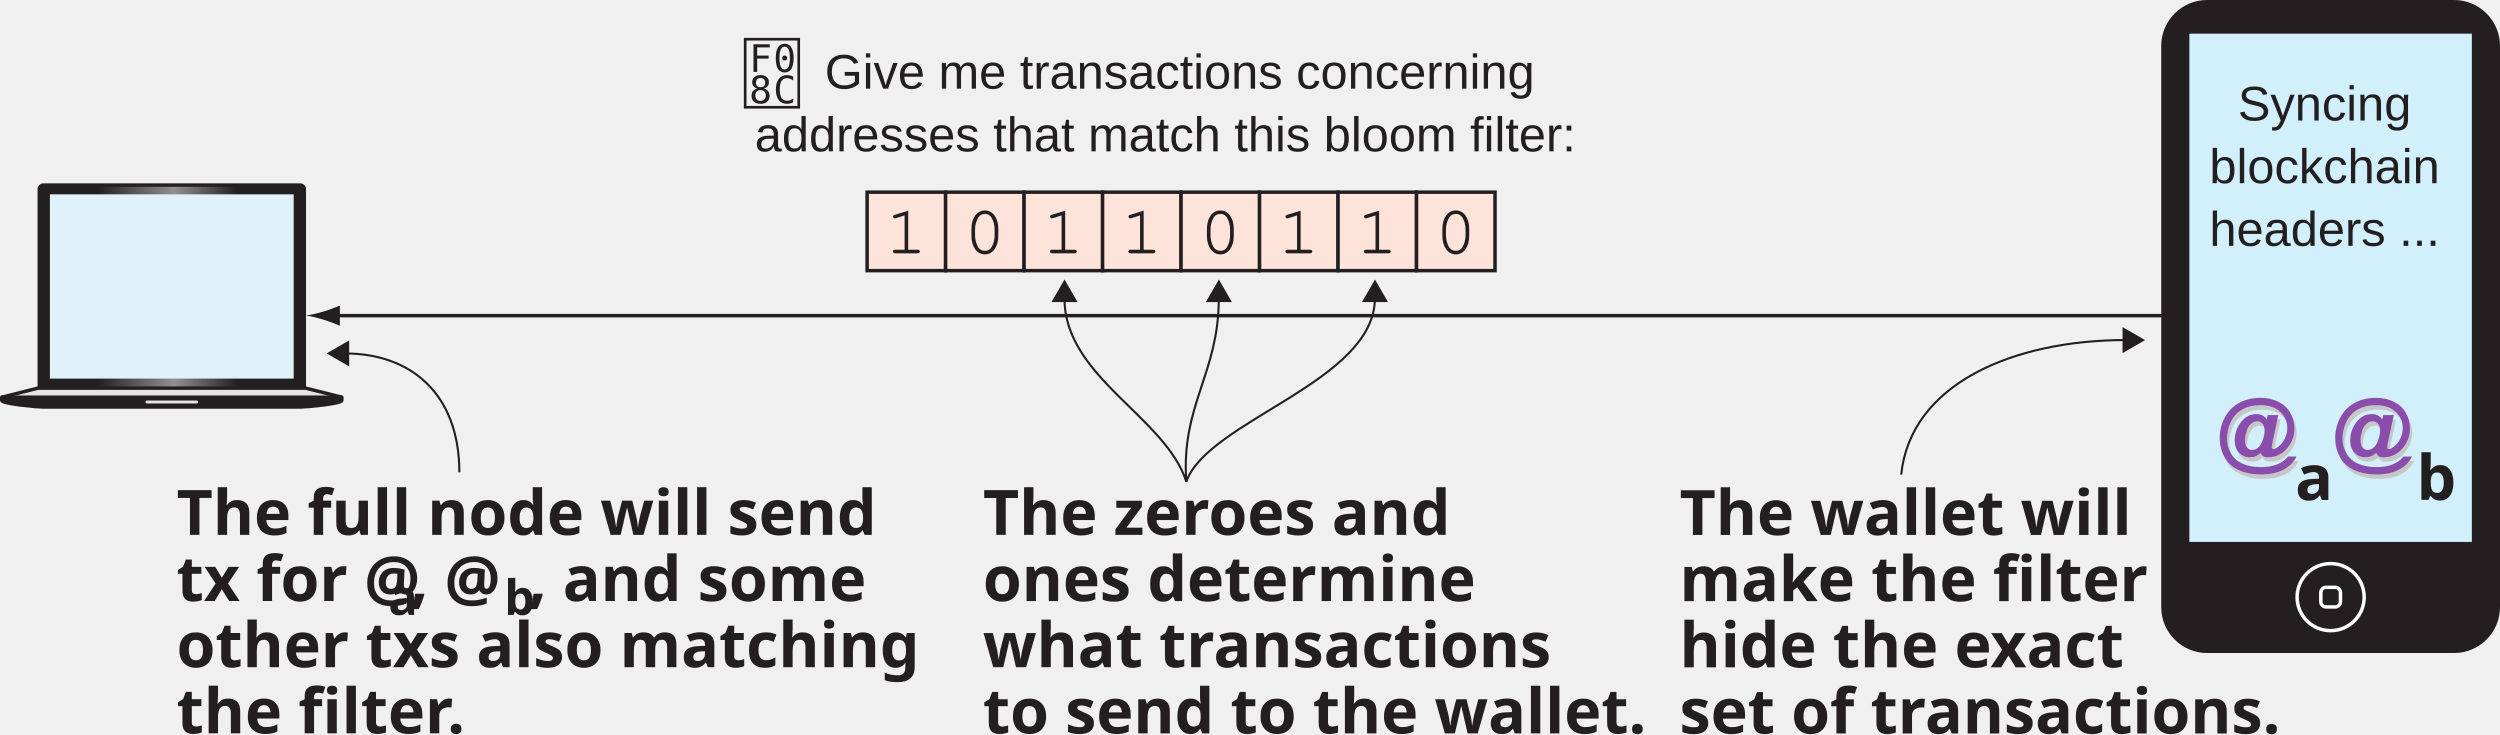
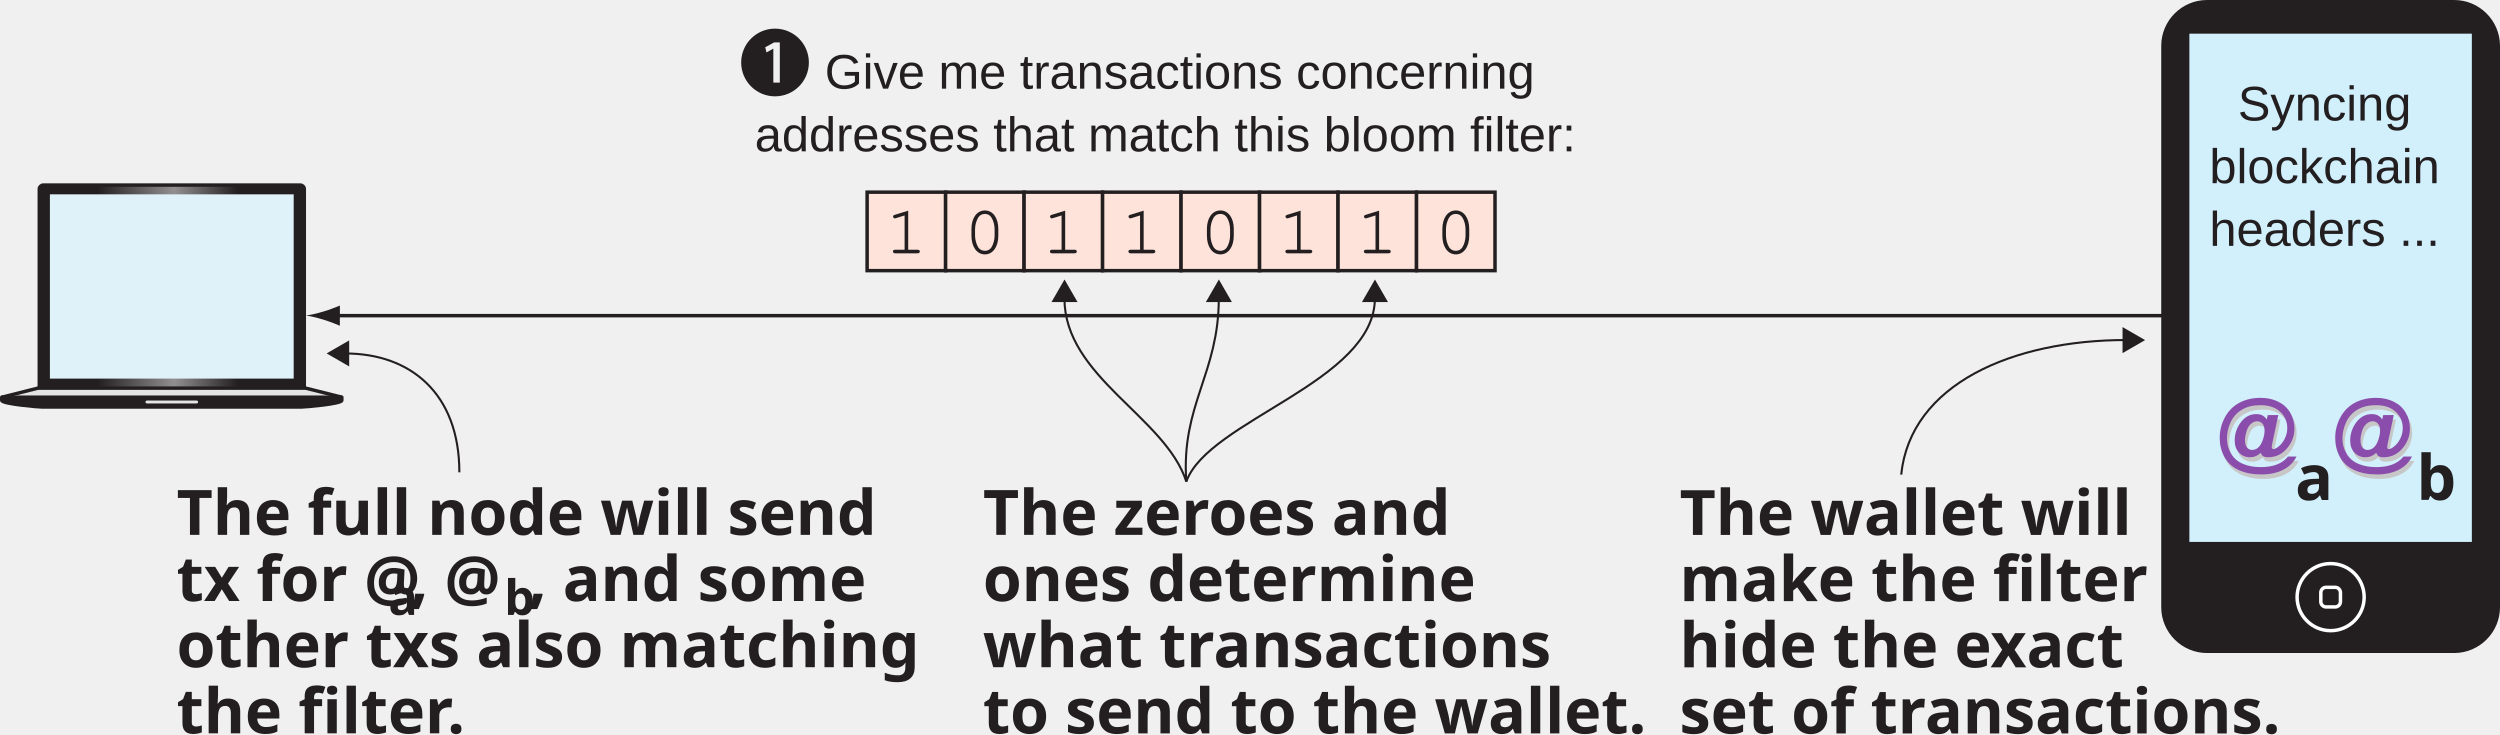
<svg xmlns="http://www.w3.org/2000/svg" version="1.1" id="svg2" xml:space="preserve" width="478.699" height="140.581" viewBox="0 0 478.699 140.581">
  <defs id="defs6">
    <linearGradient x1="0" y1="0" x2="1" y2="0" gradientUnits="userSpaceOnUse" gradientTransform="matrix(18.73317,-48.44032,-48.44032,-18.73317,140.0732,680.4434)" spreadMethod="pad" id="linearGradient30">
      <stop style="stop-opacity:1;stop-color:#cbdbeb" offset="0" id="stop26" />
      <stop style="stop-opacity:1;stop-color:#9cadc5" offset="1" id="stop28" />
    </linearGradient>
    <linearGradient x1="0" y1="0" x2="1" y2="0" gradientUnits="userSpaceOnUse" gradientTransform="matrix(38.05518,0,0,-38.05518,127.9448,662.6006)" spreadMethod="pad" id="linearGradient56">
      <stop style="stop-opacity:1;stop-color:#231f20" offset="0" id="stop46" />
      <stop style="stop-opacity:1;stop-color:#231f20" offset="0.22" id="stop48" />
      <stop style="stop-opacity:1;stop-color:#918f90" offset="0.509" id="stop50" />
      <stop style="stop-opacity:1;stop-color:#231f20" offset="0.749" id="stop52" />
      <stop style="stop-opacity:1;stop-color:#231f20" offset="1" id="stop54" />
    </linearGradient>
    <clipPath clipPathUnits="userSpaceOnUse" id="clipPath66">
      <path d="M 0,792 H 612 V 0 H 0 Z" id="path64" />
    </clipPath>
    <clipPath clipPathUnits="userSpaceOnUse" id="clipPath232">
      <path d="m 441.394,647.056 h 11.031 v -11.001 h -11.031 z" id="path230" />
    </clipPath>
    <clipPath clipPathUnits="userSpaceOnUse" id="clipPath256">
      <path d="M 457.979,647.056 H 469.01 V 636.055 H 457.979 Z" id="path254" />
    </clipPath>
  </defs>
  <g id="g10" transform="matrix(1.333333,0,0,-1.333333,-163.0696,939.7733)">
    <path d="m 258.1,665.963 h -11.271 v 11.271 H 258.1 Z" style="fill:#fde3da;fill-opacity:1;fill-rule:nonzero;stroke:#231f20;stroke-width:0.5;stroke-linecap:butt;stroke-linejoin:miter;stroke-miterlimit:4;stroke-dasharray:none;stroke-opacity:1" id="path12" />
    <g id="g14">
      <g id="g16">
        <g id="g22">
          <g id="g24">
            <path d="m 128.511,678.25 c -0.311,0 -0.566,-0.25 -0.566,-0.555 v 0 -30.181 c 0,-0.302 0.255,-0.563 0.566,-0.563 v 0 h 36.923 c 0.311,0 0.566,0.261 0.566,0.563 v 0 30.181 c 0,0.305 -0.255,0.555 -0.566,0.555 v 0 z" style="fill:url(#linearGradient30);stroke:none" id="path32" />
          </g>
        </g>
      </g>
    </g>
    <g id="g34">
      <g id="g36">
        <g id="g42">
          <g id="g44">
            <path d="m 128.511,678.25 c -0.311,0 -0.566,-0.25 -0.566,-0.555 v 0 -30.181 c 0,-0.302 0.255,-0.563 0.566,-0.563 v 0 h 36.923 c 0.311,0 0.566,0.261 0.566,0.563 v 0 30.181 c 0,0.305 -0.255,0.555 -0.566,0.555 v 0 z" style="fill:url(#linearGradient56);stroke:none" id="path58" />
          </g>
        </g>
      </g>
    </g>
    <g id="g60">
      <g id="g62" clip-path="url(#clipPath66)">
        <g id="g68" transform="translate(166,647.5137)">
          <path d="m 0,0 c 0,-0.301 -0.255,-0.563 -0.565,-0.563 h -36.924 c -0.311,0 -0.566,0.262 -0.566,0.563 v 30.182 c 0,0.304 0.255,0.554 0.566,0.554 h 36.924 c 0.31,0 0.565,-0.25 0.565,-0.554 z" style="fill:none;stroke:#231f20;stroke-width:0.5;stroke-linecap:butt;stroke-linejoin:round;stroke-miterlimit:10;stroke-dasharray:none;stroke-opacity:1" id="path70" />
        </g>
        <path d="m 164.479,650.459 h -35.011 v 26.463 h 35.011 z" style="fill:#e0f2f9;fill-opacity:1;fill-rule:nonzero;stroke:none" id="path72" />
        <g id="g74" transform="translate(171.3809,647.7861)">
          <path d="m 0,0 -5.188,1.306 h -38.44 L -48.817,0" style="fill:#e5e4e4;fill-opacity:1;fill-rule:nonzero;stroke:#231f20;stroke-width:0.5;stroke-linecap:butt;stroke-linejoin:round;stroke-miterlimit:10;stroke-dasharray:none;stroke-opacity:1" id="path76" />
        </g>
        <g id="g78" transform="translate(122.5522,647.7861)">
          <path d="m 0,0 v -0.405 -0.049 c 0,-0.507 5.324,-0.953 5.839,-0.953 h 37.156 c 0.507,0 5.844,0.446 5.844,0.953 V -0.405 0 Z" style="fill:#231f20;fill-opacity:1;fill-rule:nonzero;stroke:none" id="path80" />
        </g>
        <g id="g82" transform="translate(122.5522,647.7861)">
          <path d="m 0,0 v -0.405 -0.049 c 0,-0.507 5.324,-0.953 5.839,-0.953 h 37.156 c 0.507,0 5.844,0.446 5.844,0.953 V -0.405 0 Z" style="fill:none;stroke:#231f20;stroke-width:0.5;stroke-linecap:butt;stroke-linejoin:round;stroke-miterlimit:10;stroke-dasharray:none;stroke-opacity:1" id="path84" />
        </g>
        <g id="g86" transform="translate(151.0015,647.0942)">
          <path d="m 0,0 c 0,-0.251 -0.207,-0.451 -0.463,-0.451 h -7.133 c -0.255,0 -0.463,0.2 -0.463,0.451 0,0.266 0.208,0.466 0.463,0.466 h 7.133 C -0.207,0.466 0,0.266 0,0" style="fill:#e5e4e4;fill-opacity:1;fill-rule:nonzero;stroke:none" id="path88" />
        </g>
        <g id="g90" transform="translate(151.0015,647.0942)">
          <path d="m 0,0 c 0,-0.251 -0.207,-0.451 -0.463,-0.451 h -7.133 c -0.255,0 -0.463,0.2 -0.463,0.451 0,0.266 0.208,0.466 0.463,0.466 h 7.133 C -0.207,0.466 0,0.266 0,0 Z" style="fill:none;stroke:#231f20;stroke-width:0.5;stroke-linecap:butt;stroke-linejoin:round;stroke-miterlimit:10;stroke-dasharray:none;stroke-opacity:1" id="path92" />
        </g>
        <g id="g94" transform="translate(170.5854,659.5)">
          <path d="M 0,0 H 262.391" style="fill:none;stroke:#231f20;stroke-width:0.5;stroke-linecap:butt;stroke-linejoin:miter;stroke-miterlimit:4;stroke-dasharray:none;stroke-opacity:1" id="path96" />
        </g>
        <g id="g98" transform="translate(168.7827,660.1016)">
          <path d="m 0,0 c 0.951,0.283 1.57,0.547 2.334,0.85 l -0.01,-2.903 c -0.271,0.131 -1.379,0.576 -2.326,0.867 -1.018,0.313 -1.939,0.524 -2.537,0.602 0.6,0.072 1.523,0.281 2.539,0.584" style="fill:#231f20;fill-opacity:1;fill-rule:nonzero;stroke:none" id="path100" />
        </g>
        <g id="g102" transform="translate(481.0762,617.625)">
          <path d="m 0,0 c 0,-3.479 -2.846,-6.325 -6.324,-6.325 h -35.5 c -3.479,0 -6.326,2.846 -6.326,6.325 v 80.63 c 0,3.478 2.847,6.325 6.326,6.325 h 35.5 C -2.846,86.955 0,84.108 0,80.63 Z" style="fill:#231f20;fill-opacity:1;fill-rule:nonzero;stroke:none" id="path104" />
        </g>
        <g id="g106" transform="translate(481.0762,617.625)">
          <path d="m 0,0 c 0,-3.479 -2.846,-6.325 -6.324,-6.325 h -35.5 c -3.479,0 -6.326,2.846 -6.326,6.325 v 80.63 c 0,3.478 2.847,6.325 6.326,6.325 h 35.5 C -2.846,86.955 0,84.108 0,80.63 Z" style="fill:none;stroke:#231f20;stroke-width:0.5;stroke-linecap:butt;stroke-linejoin:miter;stroke-miterlimit:10;stroke-dasharray:none;stroke-opacity:1" id="path108" />
        </g>
        <g id="g110" transform="translate(461.8203,619.0762)">
          <path d="m 0,0 c 0,-2.657 -2.156,-4.816 -4.814,-4.816 -2.665,0 -4.819,2.159 -4.819,4.816 0,2.656 2.154,4.817 4.819,4.817 C -2.156,4.817 0,2.656 0,0 Z" style="fill:none;stroke:#ffffff;stroke-width:0.5;stroke-linecap:butt;stroke-linejoin:miter;stroke-miterlimit:10;stroke-dasharray:none;stroke-opacity:1" id="path112" />
        </g>
        <g id="g114" transform="translate(458.4141,618.4268)">
          <path d="m 0,0 c 0,-0.418 -0.344,-0.76 -0.762,-0.76 h -1.299 c -0.416,0 -0.759,0.342 -0.759,0.76 v 1.298 c 0,0.42 0.343,0.76 0.759,0.76 h 1.299 C -0.344,2.058 0,1.718 0,1.298 Z" style="fill:none;stroke:#ffffff;stroke-width:0.5;stroke-linecap:butt;stroke-linejoin:miter;stroke-miterlimit:10;stroke-dasharray:none;stroke-opacity:1" id="path116" />
        </g>
        <path d="m 477.434,626.852 h -40.867 v 66.415 h 40.867 z" style="fill:#ffffff;fill-opacity:1;fill-rule:nonzero;stroke:none" id="path118" />
        <path d="m 477.434,700.148 h -40.867 v -73.297 h 40.867 z" style="fill:#d1f0fc;fill-opacity:1;fill-rule:nonzero;stroke:#231f20;stroke-width:0.3;stroke-linecap:butt;stroke-linejoin:round;stroke-miterlimit:4;stroke-dasharray:none;stroke-opacity:1" id="path120" />
        <text transform="matrix(1,0,0,-1,443.687,687.521)" style="font-variant:normal;font-weight:normal;font-stretch:normal;font-size:7px;font-family:Arial;-inkscape-font-specification:ArialMT;writing-mode:lr-tb;fill:#231f20;fill-opacity:1;fill-rule:nonzero;stroke:none" id="text128">
          <tspan x="0 4.669 8.169 12.061 15.561 17.115 21.007" y="0" id="tspan122">Syncing</tspan>
          <tspan x="-4.088 -0.196 1.358 5.25 8.75 12.25 15.75 19.642 23.534 25.088" y="9.002" id="tspan124">blockchain</tspan>
          <tspan x="-4.088 -0.196 3.696 7.588 11.48 15.372 17.703 21.203 23.149 25.095 27.041" y="18.004" id="tspan126">headers ...</tspan>
        </text>
        <text transform="matrix(1,0,0,-1,249.4619,668.4521)" style="font-variant:normal;font-weight:normal;font-stretch:normal;font-size:10px;font-family:Courier;-inkscape-font-specification:Courier;writing-mode:lr-tb;fill:#231f20;fill-opacity:1;fill-rule:nonzero;stroke:none" id="text132">
          <tspan x="0" y="0" id="tspan130">1</tspan>
        </text>
        <path d="M 269.371,665.963 H 258.1 v 11.271 h 11.271 z" style="fill:#fde3da;fill-opacity:1;fill-rule:nonzero;stroke:#231f20;stroke-width:0.5;stroke-linecap:butt;stroke-linejoin:miter;stroke-miterlimit:4;stroke-dasharray:none;stroke-opacity:1" id="path134" />
        <text transform="matrix(1,0,0,-1,260.7334,668.4521)" style="font-variant:normal;font-weight:normal;font-stretch:normal;font-size:10px;font-family:Courier;-inkscape-font-specification:Courier;writing-mode:lr-tb;fill:#231f20;fill-opacity:1;fill-rule:nonzero;stroke:none" id="text138">
          <tspan x="0" y="0" id="tspan136">0</tspan>
        </text>
        <path d="m 280.643,665.963 h -11.271 v 11.271 h 11.271 z" style="fill:#fde3da;fill-opacity:1;fill-rule:nonzero;stroke:#231f20;stroke-width:0.5;stroke-linecap:butt;stroke-linejoin:miter;stroke-miterlimit:4;stroke-dasharray:none;stroke-opacity:1" id="path140" />
        <text transform="matrix(1,0,0,-1,272.0049,668.4521)" style="font-variant:normal;font-weight:normal;font-stretch:normal;font-size:10px;font-family:Courier;-inkscape-font-specification:Courier;writing-mode:lr-tb;fill:#231f20;fill-opacity:1;fill-rule:nonzero;stroke:none" id="text144">
          <tspan x="0" y="0" id="tspan142">1</tspan>
        </text>
        <path d="m 291.914,665.963 h -11.271 v 11.271 h 11.271 z" style="fill:#fde3da;fill-opacity:1;fill-rule:nonzero;stroke:#231f20;stroke-width:0.5;stroke-linecap:butt;stroke-linejoin:miter;stroke-miterlimit:4;stroke-dasharray:none;stroke-opacity:1" id="path146" />
        <text transform="matrix(1,0,0,-1,283.2764,668.4521)" style="font-variant:normal;font-weight:normal;font-stretch:normal;font-size:10px;font-family:Courier;-inkscape-font-specification:Courier;writing-mode:lr-tb;fill:#231f20;fill-opacity:1;fill-rule:nonzero;stroke:none" id="text150">
          <tspan x="0" y="0" id="tspan148">1</tspan>
        </text>
        <path d="m 303.186,665.963 h -11.271 v 11.271 h 11.271 z" style="fill:#fde3da;fill-opacity:1;fill-rule:nonzero;stroke:#231f20;stroke-width:0.5;stroke-linecap:butt;stroke-linejoin:miter;stroke-miterlimit:4;stroke-dasharray:none;stroke-opacity:1" id="path152" />
        <text transform="matrix(1,0,0,-1,294.5479,668.4521)" style="font-variant:normal;font-weight:normal;font-stretch:normal;font-size:10px;font-family:Courier;-inkscape-font-specification:Courier;writing-mode:lr-tb;fill:#231f20;fill-opacity:1;fill-rule:nonzero;stroke:none" id="text156">
          <tspan x="0" y="0" id="tspan154">0</tspan>
        </text>
        <path d="m 314.457,665.963 h -11.271 v 11.271 h 11.271 z" style="fill:#fde3da;fill-opacity:1;fill-rule:nonzero;stroke:#231f20;stroke-width:0.5;stroke-linecap:butt;stroke-linejoin:miter;stroke-miterlimit:4;stroke-dasharray:none;stroke-opacity:1" id="path158" />
        <text transform="matrix(1,0,0,-1,305.8193,668.4521)" style="font-variant:normal;font-weight:normal;font-stretch:normal;font-size:10px;font-family:Courier;-inkscape-font-specification:Courier;writing-mode:lr-tb;fill:#231f20;fill-opacity:1;fill-rule:nonzero;stroke:none" id="text162">
          <tspan x="0" y="0" id="tspan160">1</tspan>
        </text>
        <path d="m 325.729,665.963 h -11.271 v 11.271 h 11.271 z" style="fill:#fde3da;fill-opacity:1;fill-rule:nonzero;stroke:#231f20;stroke-width:0.5;stroke-linecap:butt;stroke-linejoin:miter;stroke-miterlimit:4;stroke-dasharray:none;stroke-opacity:1" id="path164" />
        <text transform="matrix(1,0,0,-1,317.0908,668.4521)" style="font-variant:normal;font-weight:normal;font-stretch:normal;font-size:10px;font-family:Courier;-inkscape-font-specification:Courier;writing-mode:lr-tb;fill:#231f20;fill-opacity:1;fill-rule:nonzero;stroke:none" id="text168">
          <tspan x="0" y="0" id="tspan166">1</tspan>
        </text>
        <path d="m 337,665.963 h -11.271 v 11.271 H 337 Z" style="fill:#fde3da;fill-opacity:1;fill-rule:nonzero;stroke:#231f20;stroke-width:0.5;stroke-linecap:butt;stroke-linejoin:miter;stroke-miterlimit:4;stroke-dasharray:none;stroke-opacity:1" id="path170" />
        <text transform="matrix(1,0,0,-1,328.3623,668.4521)" style="font-variant:normal;font-weight:normal;font-stretch:normal;font-size:10px;font-family:Courier;-inkscape-font-specification:Courier;writing-mode:lr-tb;fill:#231f20;fill-opacity:1;fill-rule:nonzero;stroke:none" id="text174">
          <tspan x="0" y="0" id="tspan172">0</tspan>
        </text>
        <text transform="matrix(1,0,0,-1,240.7446,692.0937)" style="font-variant:normal;font-weight:normal;font-stretch:normal;font-size:7px;font-family:Arial;-inkscape-font-specification:ArialMT;writing-mode:lr-tb;fill:#231f20;fill-opacity:1;fill-rule:nonzero;stroke:none" id="text180">
          <tspan x="0 5.446 7 10.5 14.392 16.338 22.169 26.061 28.007 29.953 32.284 36.176 40.068 43.568 47.46 50.96 52.906 54.46 58.352 62.244 65.744 67.69 71.19 75.082 78.974 82.474 86.366 88.697 92.589 94.143 98.042" y="0" id="tspan176">Give me transactions concerning</tspan>
          <tspan x="-11.998 -4.214 -0.322 3.57 7.462 9.793 13.685 17.185 20.685 24.577 28.077 30.023 31.969 35.861 39.753 41.699 43.645 49.476 53.368 55.314 58.814 62.706 64.652 66.598 70.49 72.044 75.544 77.49 81.382 82.936 86.828 90.72 96.551 98.497 100.443 101.997 103.551 105.497 109.389 111.72" y="9.002" id="tspan178"> addresses that match this bloom filter:</tspan>
        </text>
        <text transform="matrix(1,0,0,-1,147.6597,628.0215)" style="font-variant:normal;font-weight:bold;font-stretch:condensed;font-size:9px;font-family:'Humanst521 Cn BT';-inkscape-font-specification:Humanist521BT-BoldCondensed;writing-mode:lr-tb;fill:#231f20;fill-opacity:1;fill-rule:nonzero;stroke:none" id="text186">
          <tspan x="0 4.05 8.541 12.501 14.805 17.118 21.6 23.76 25.92 28.224 32.706 37.053 41.562 45.522 47.826 53.523 55.656 57.816 59.976 62.28 65.781 69.741 74.223" y="0" id="tspan182">The full node will send</tspan>
          <tspan x="0 2.997 6.75 9.054 11.367 15.714 19.107 21.411" y="9.504" id="tspan184">tx for @</tspan>
        </text>
        <text transform="matrix(1,0,0,-1,178.0659,616.5215)" style="font-variant:normal;font-weight:bold;font-stretch:condensed;font-size:7px;font-family:'Humanst521 Cn BT';-inkscape-font-specification:Humanist521BT-BoldCondensed;writing-mode:lr-tb;fill:#231f20;fill-opacity:1;fill-rule:nonzero;stroke:none" id="text190">
          <tspan x="0" y="0" id="tspan188">a</tspan>
        </text>
        <text transform="matrix(1,0,0,-1,181.2163,618.5215)" style="font-variant:normal;font-weight:bold;font-stretch:condensed;font-size:9px;font-family:'Humanst521 Cn BT';-inkscape-font-specification:Humanist521BT-BoldCondensed;writing-mode:lr-tb;fill:#231f20;fill-opacity:1;fill-rule:nonzero;stroke:none" id="text194">
          <tspan x="0 2.187 4.491" y="0" id="tspan192">, @</tspan>
        </text>
        <text transform="matrix(1,0,0,-1,194.7085,616.5215)" style="font-variant:normal;font-weight:bold;font-stretch:condensed;font-size:7px;font-family:'Humanst521 Cn BT';-inkscape-font-specification:Humanist521BT-BoldCondensed;writing-mode:lr-tb;fill:#231f20;fill-opacity:1;fill-rule:nonzero;stroke:none" id="text198">
          <tspan x="0" y="0" id="tspan196">b</tspan>
        </text>
        <text transform="matrix(1,0,0,-1,198.2144,618.5215)" style="font-variant:normal;font-weight:bold;font-stretch:condensed;font-size:9px;font-family:'Humanst521 Cn BT';-inkscape-font-specification:Humanist521BT-BoldCondensed;writing-mode:lr-tb;fill:#231f20;fill-opacity:1;fill-rule:nonzero;stroke:none" id="text224">
          <tspan x="0 2.187 4.491 8.541 13.023 17.532 19.836 23.337 27.684 34.425" y="0" id="tspan200">, and some</tspan>
          <tspan x="-50.553 -46.206 -43.209 -38.718 -34.758 -31.365 -29.061 -26.064 -22.311 -18.81 -16.506 -12.456 -10.296 -6.795 -2.448 -0.144 6.597 10.647 13.644 17.244 21.735 23.868 28.35" y="9.504" id="tspan202">other txs also matching</tspan>
          <tspan x="-50.553 -47.556 -43.065 -39.105 -36.801 -34.488 -32.355 -30.195 -27.198 -23.238 -20.754" y="19.008" id="tspan204">the filter.</tspan>
          <tspan x="65.241 69.291 73.782 77.742 80.046 83.628 87.588 90.981 95.328 99.288 102.789 105.093 109.143 113.625" y="-9.495" id="tspan206">The zeroes and</tspan>
          <tspan x="65.241 69.588 74.07 78.03 81.531 83.835 88.344 92.304 95.301 99.261 102.654 109.395 111.528 116.01" y="0.009" id="tspan208">ones determine</tspan>
          <tspan x="65.241 70.947 75.438 79.488 82.485 84.789 87.786 91.179 95.229 99.711 103.212 107.262 110.862 113.859 115.992 120.339 124.821" y="9.513" id="tspan210">what transactions</tspan>
          <tspan x="65.241 68.238 72.585 74.889 78.39 82.35 86.832 91.341 93.645 96.642 100.989 103.293 106.29 110.781 114.741 117.045 122.742 126.792 128.952 131.112 135.072 138.069" y="19.017" id="tspan212">to send to the wallet.</tspan>
          <tspan x="165.285 169.335 173.826 177.786 180.09 185.796 189.846 192.006 194.166 198.126 201.123 203.427 209.133 211.257 213.417" y="-9.486" id="tspan214">The wallet will</tspan>
          <tspan x="165.285 172.026 176.076 180.261 184.221 186.525 189.522 194.013 197.973 200.277 202.59 204.714 206.874 209.871 213.831" y="0.018" id="tspan216">make the filter</tspan>
          <tspan x="165.285 169.776 171.909 176.418 180.378 182.682 185.679 190.17 194.13 196.434 200.394 204.147 208.197 211.797" y="9.522" id="tspan218">hide the exact</tspan>
          <tspan x="165.285 168.786 172.746 175.743 178.047 182.394 184.707 187.011 190.008 193.401 197.451 201.933 205.434 209.484 213.084 216.081 218.214 222.561 227.043 230.544" y="19.026" id="tspan220">set of transactions.</tspan>
          <tspan x="253.701" y="-14.499" id="tspan222">a</tspan>
        </text>
        <g id="g226">
          <g id="g228" />
          <g id="g240">
            <g clip-path="url(#clipPath232)" id="g238">
              <g transform="translate(451.207,638.6333)" id="g236">
                <path d="m 0,0 h 1.218 c -0.383,-0.775 -0.967,-1.383 -1.756,-1.823 -0.903,-0.503 -2.006,-0.755 -3.305,-0.755 -1.259,0 -2.345,0.214 -3.261,0.641 -0.914,0.425 -1.596,1.051 -2.043,1.88 -0.445,0.831 -0.666,1.736 -0.666,2.711 0,1.07 0.251,2.068 0.758,2.993 0.508,0.925 1.202,1.62 2.081,2.082 0.882,0.462 1.889,0.694 3.02,0.694 0.961,0 1.816,-0.187 2.563,-0.561 0.747,-0.374 1.317,-0.904 1.712,-1.593 0.397,-0.687 0.594,-1.438 0.594,-2.254 0,-0.973 -0.3,-1.853 -0.9,-2.639 -0.75,-0.991 -1.712,-1.486 -2.885,-1.486 -0.318,0 -0.558,0.054 -0.718,0.163 -0.16,0.112 -0.266,0.275 -0.321,0.489 -0.449,-0.436 -0.969,-0.652 -1.555,-0.652 -0.635,0 -1.158,0.218 -1.574,0.655 -0.418,0.437 -0.626,1.019 -0.626,1.743 0,0.894 0.251,1.712 0.755,2.451 0.611,0.9 1.392,1.351 2.346,1.351 0.677,0 1.179,-0.259 1.502,-0.778 l 0.144,0.636 h 1.511 L -2.272,1.846 c -0.053,-0.26 -0.081,-0.428 -0.081,-0.504 0,-0.093 0.022,-0.165 0.066,-0.214 0.045,-0.047 0.099,-0.072 0.16,-0.072 0.183,0 0.419,0.111 0.708,0.333 0.389,0.29 0.703,0.678 0.942,1.166 0.242,0.488 0.362,0.994 0.362,1.517 0,0.938 -0.339,1.723 -1.017,2.353 -0.679,0.63 -1.627,0.946 -2.845,0.946 C -5.01,7.371 -5.884,7.16 -6.604,6.737 -7.323,6.318 -7.864,5.726 -8.229,4.961 -8.593,4.196 -8.773,3.4 -8.773,2.574 c 0,-0.806 0.201,-1.539 0.605,-2.2 0.407,-0.659 0.979,-1.14 1.713,-1.442 0.735,-0.304 1.575,-0.457 2.52,-0.457 0.911,0 1.693,0.128 2.349,0.381 C -0.931,-0.889 -0.401,-0.508 0,0 m -6.185,2.349 c 0,-0.483 0.098,-0.839 0.294,-1.067 0.199,-0.23 0.443,-0.344 0.732,-0.344 0.216,0 0.42,0.054 0.611,0.161 0.145,0.076 0.289,0.195 0.431,0.358 0.2,0.234 0.374,0.573 0.522,1.017 0.148,0.448 0.221,0.864 0.221,1.248 0,0.432 -0.102,0.762 -0.302,0.991 C -3.876,4.944 -4.13,5.06 -4.434,5.06 -4.763,5.06 -5.066,4.933 -5.346,4.678 -5.622,4.428 -5.831,4.066 -5.976,3.596 -6.114,3.128 -6.185,2.712 -6.185,2.349" style="fill:#c8c7c7;fill-opacity:1;fill-rule:nonzero;stroke:none" id="path234" />
              </g>
            </g>
          </g>
        </g>
        <g id="g242" transform="translate(450.8906,639.2725)">
          <path d="m 0,0 h 1.216 c -0.381,-0.775 -0.965,-1.383 -1.752,-1.822 -0.906,-0.504 -2.008,-0.756 -3.308,-0.756 -1.258,0 -2.345,0.214 -3.26,0.642 -0.914,0.424 -1.596,1.05 -2.043,1.879 -0.446,0.831 -0.668,1.735 -0.668,2.711 0,1.07 0.253,2.068 0.758,2.993 0.509,0.925 1.203,1.62 2.083,2.082 0.883,0.462 1.889,0.694 3.02,0.694 0.961,0 1.815,-0.187 2.561,-0.561 C -0.645,7.489 -0.074,6.958 0.321,6.269 0.717,5.583 0.915,4.832 0.915,4.015 0.915,3.042 0.615,2.163 0.014,1.376 -0.735,0.385 -1.697,-0.11 -2.872,-0.11 c -0.316,0 -0.556,0.054 -0.716,0.163 -0.16,0.112 -0.266,0.275 -0.319,0.489 -0.451,-0.435 -0.971,-0.652 -1.557,-0.652 -0.633,0 -1.157,0.218 -1.574,0.656 -0.419,0.436 -0.626,1.018 -0.626,1.742 0,0.895 0.251,1.712 0.755,2.452 0.611,0.9 1.392,1.349 2.346,1.349 0.678,0 1.178,-0.258 1.5,-0.777 l 0.146,0.636 h 1.511 L -2.274,1.846 C -2.327,1.587 -2.353,1.418 -2.353,1.342 c 0,-0.093 0.022,-0.165 0.065,-0.213 0.047,-0.049 0.1,-0.072 0.16,-0.072 0.184,0 0.419,0.11 0.71,0.331 0.388,0.29 0.702,0.679 0.942,1.167 0.241,0.487 0.362,0.994 0.362,1.517 0,0.938 -0.34,1.723 -1.018,2.353 -0.679,0.631 -1.628,0.946 -2.845,0.946 -1.032,0 -1.907,-0.21 -2.627,-0.634 C -7.323,6.319 -7.864,5.726 -8.229,4.961 -8.593,4.196 -8.774,3.4 -8.774,2.574 c 0,-0.805 0.203,-1.539 0.607,-2.199 0.406,-0.66 0.977,-1.14 1.711,-1.442 0.736,-0.306 1.576,-0.458 2.521,-0.458 0.911,0 1.694,0.127 2.348,0.381 C -0.931,-0.889 -0.401,-0.507 0,0 m -6.185,2.349 c 0,-0.483 0.099,-0.839 0.294,-1.068 0.197,-0.229 0.442,-0.343 0.732,-0.343 0.216,0 0.421,0.054 0.611,0.161 0.145,0.076 0.287,0.195 0.43,0.358 0.201,0.233 0.375,0.573 0.523,1.018 0.148,0.448 0.221,0.863 0.221,1.247 0,0.433 -0.102,0.763 -0.3,0.991 C -3.876,4.944 -4.13,5.06 -4.435,5.06 -4.763,5.06 -5.066,4.933 -5.346,4.679 -5.624,4.428 -5.833,4.066 -5.976,3.596 -6.114,3.128 -6.185,2.712 -6.185,2.349" style="fill:#8a4dac;fill-opacity:1;fill-rule:nonzero;stroke:none" id="path244" />
        </g>
        <text transform="matrix(1,0,0,-1,469.3335,633.042)" style="font-variant:normal;font-weight:bold;font-stretch:condensed;font-size:9px;font-family:'Humanst521 Cn BT';-inkscape-font-specification:Humanist521BT-BoldCondensed;writing-mode:lr-tb;fill:#231f20;fill-opacity:1;fill-rule:nonzero;stroke:none" id="text248">
          <tspan x="0" y="0" id="tspan246">b</tspan>
        </text>
        <g id="g250">
          <g id="g252" />
          <g id="g264">
            <g clip-path="url(#clipPath256)" id="g262">
              <g transform="translate(467.792,638.6333)" id="g260">
                <path d="m 0,0 h 1.218 c -0.383,-0.775 -0.967,-1.383 -1.756,-1.823 -0.903,-0.503 -2.006,-0.755 -3.305,-0.755 -1.259,0 -2.345,0.214 -3.261,0.641 -0.914,0.425 -1.596,1.051 -2.043,1.88 -0.445,0.831 -0.666,1.736 -0.666,2.711 0,1.07 0.251,2.068 0.758,2.993 0.508,0.925 1.202,1.62 2.081,2.082 0.882,0.462 1.889,0.694 3.02,0.694 0.961,0 1.816,-0.187 2.563,-0.561 0.747,-0.374 1.317,-0.904 1.712,-1.593 0.397,-0.687 0.594,-1.438 0.594,-2.254 0,-0.973 -0.3,-1.853 -0.9,-2.639 -0.75,-0.991 -1.712,-1.486 -2.885,-1.486 -0.318,0 -0.558,0.054 -0.718,0.163 -0.16,0.112 -0.266,0.275 -0.321,0.489 -0.449,-0.436 -0.969,-0.652 -1.555,-0.652 -0.635,0 -1.158,0.218 -1.574,0.655 -0.418,0.437 -0.626,1.019 -0.626,1.743 0,0.894 0.251,1.712 0.755,2.451 0.611,0.9 1.392,1.351 2.346,1.351 0.677,0 1.179,-0.259 1.502,-0.778 l 0.144,0.636 h 1.511 L -2.272,1.846 c -0.053,-0.26 -0.081,-0.428 -0.081,-0.504 0,-0.093 0.022,-0.165 0.066,-0.214 0.045,-0.047 0.099,-0.072 0.16,-0.072 0.183,0 0.419,0.111 0.708,0.333 0.389,0.29 0.703,0.678 0.942,1.166 0.242,0.488 0.362,0.994 0.362,1.517 0,0.938 -0.339,1.723 -1.017,2.353 -0.679,0.63 -1.627,0.946 -2.845,0.946 C -5.01,7.371 -5.884,7.16 -6.604,6.737 -7.323,6.318 -7.864,5.726 -8.229,4.961 -8.593,4.196 -8.773,3.4 -8.773,2.574 c 0,-0.806 0.201,-1.539 0.605,-2.2 0.407,-0.659 0.979,-1.14 1.713,-1.442 0.735,-0.304 1.575,-0.457 2.52,-0.457 0.911,0 1.693,0.128 2.349,0.381 C -0.931,-0.889 -0.401,-0.508 0,0 m -6.185,2.349 c 0,-0.483 0.098,-0.839 0.294,-1.067 0.199,-0.23 0.443,-0.344 0.732,-0.344 0.216,0 0.42,0.054 0.611,0.161 0.145,0.076 0.289,0.195 0.431,0.358 0.2,0.234 0.374,0.573 0.522,1.017 0.148,0.448 0.221,0.864 0.221,1.248 0,0.432 -0.102,0.762 -0.302,0.991 C -3.876,4.944 -4.13,5.06 -4.434,5.06 -4.763,5.06 -5.066,4.933 -5.346,4.678 -5.622,4.428 -5.831,4.066 -5.976,3.596 -6.114,3.128 -6.185,2.712 -6.185,2.349" style="fill:#c8c7c7;fill-opacity:1;fill-rule:nonzero;stroke:none" id="path258" />
              </g>
            </g>
          </g>
        </g>
        <g id="g266" transform="translate(467.4756,639.2725)">
          <path d="m 0,0 h 1.216 c -0.381,-0.775 -0.965,-1.383 -1.752,-1.822 -0.906,-0.504 -2.008,-0.756 -3.308,-0.756 -1.258,0 -2.345,0.214 -3.26,0.642 -0.914,0.424 -1.596,1.05 -2.043,1.879 -0.446,0.831 -0.668,1.735 -0.668,2.711 0,1.07 0.253,2.068 0.758,2.993 0.509,0.925 1.203,1.62 2.083,2.082 0.883,0.462 1.889,0.694 3.02,0.694 0.961,0 1.815,-0.187 2.561,-0.561 C -0.645,7.489 -0.074,6.958 0.321,6.269 0.717,5.583 0.915,4.832 0.915,4.015 0.915,3.042 0.615,2.163 0.014,1.376 -0.735,0.385 -1.697,-0.11 -2.872,-0.11 c -0.316,0 -0.556,0.054 -0.716,0.163 -0.16,0.112 -0.266,0.275 -0.319,0.489 -0.451,-0.435 -0.971,-0.652 -1.557,-0.652 -0.633,0 -1.157,0.218 -1.574,0.656 -0.419,0.436 -0.626,1.018 -0.626,1.742 0,0.895 0.251,1.712 0.755,2.452 0.611,0.9 1.392,1.349 2.346,1.349 0.678,0 1.178,-0.258 1.5,-0.777 l 0.146,0.636 h 1.511 L -2.274,1.846 C -2.327,1.587 -2.353,1.418 -2.353,1.342 c 0,-0.093 0.022,-0.165 0.065,-0.213 0.047,-0.049 0.1,-0.072 0.16,-0.072 0.184,0 0.419,0.11 0.71,0.331 0.388,0.29 0.702,0.679 0.942,1.167 0.241,0.487 0.362,0.994 0.362,1.517 0,0.938 -0.34,1.723 -1.018,2.353 -0.679,0.631 -1.628,0.946 -2.845,0.946 -1.032,0 -1.907,-0.21 -2.627,-0.634 C -7.323,6.319 -7.864,5.726 -8.229,4.961 -8.593,4.196 -8.774,3.4 -8.774,2.574 c 0,-0.805 0.203,-1.539 0.607,-2.199 0.406,-0.66 0.977,-1.14 1.711,-1.442 0.736,-0.306 1.576,-0.458 2.521,-0.458 0.911,0 1.694,0.127 2.348,0.381 C -0.931,-0.889 -0.401,-0.507 0,0 m -6.185,2.349 c 0,-0.483 0.099,-0.839 0.294,-1.068 0.197,-0.229 0.442,-0.343 0.732,-0.343 0.216,0 0.421,0.054 0.611,0.161 0.145,0.076 0.287,0.195 0.43,0.358 0.201,0.233 0.375,0.573 0.523,1.018 0.148,0.448 0.221,0.863 0.221,1.247 0,0.433 -0.102,0.763 -0.3,0.991 C -3.876,4.944 -4.13,5.06 -4.435,5.06 -4.763,5.06 -5.066,4.933 -5.346,4.679 -5.624,4.428 -5.833,4.066 -5.976,3.596 -6.114,3.128 -6.185,2.712 -6.185,2.349" style="fill:#8a4dac;fill-opacity:1;fill-rule:nonzero;stroke:none" id="path268" />
        </g>
        <g id="g270" transform="translate(427.667,656)">
          <path d="M 0,0 C -16.333,0 -31,-6.333 -32.333,-19.333" style="fill:none;stroke:#231f20;stroke-width:0.3;stroke-linecap:butt;stroke-linejoin:miter;stroke-miterlimit:10;stroke-dasharray:none;stroke-opacity:1" id="path272" />
        </g>
        <g id="g274" transform="translate(427.1201,657.8594)">
          <path d="M 0,0 3.238,-1.87 0,-3.739 Z" style="fill:#231f20;fill-opacity:1;fill-rule:nonzero;stroke:none" id="path276" />
        </g>
        <g id="g278" transform="translate(171.9004,654.0664)">
          <path d="M 0,0 C 9.339,0 16.37,-5.733 16.37,-17.066" style="fill:none;stroke:#231f20;stroke-width:0.3;stroke-linecap:butt;stroke-linejoin:miter;stroke-miterlimit:10;stroke-dasharray:none;stroke-opacity:1" id="path280" />
        </g>
        <g id="g282" transform="translate(172.4473,652.207)">
          <path d="M 0,0 -3.238,1.87 0,3.739 Z" style="fill:#231f20;fill-opacity:1;fill-rule:nonzero;stroke:none" id="path284" />
        </g>
        <g id="g286" transform="translate(275.167,662)">
          <path d="M 0,0 C 0,-11.333 14.503,-17.004 17.5,-26.333" style="fill:none;stroke:#231f20;stroke-width:0.3;stroke-linecap:butt;stroke-linejoin:miter;stroke-miterlimit:10;stroke-dasharray:none;stroke-opacity:1" id="path288" />
        </g>
        <g id="g290" transform="translate(273.3076,661.4531)">
          <path d="M 0,0 1.87,3.238 3.739,0 Z" style="fill:#231f20;fill-opacity:1;fill-rule:nonzero;stroke:none" id="path292" />
        </g>
        <g id="g294" transform="translate(319.75,662)">
          <path d="M 0,0 C 0,-12 -23.939,-17.516 -27.083,-26.333" style="fill:none;stroke:#231f20;stroke-width:0.3;stroke-linecap:butt;stroke-linejoin:miter;stroke-miterlimit:10;stroke-dasharray:none;stroke-opacity:1" id="path296" />
        </g>
        <g id="g298" transform="translate(317.8906,661.4531)">
          <path d="M 0,0 1.869,3.238 3.739,0 Z" style="fill:#231f20;fill-opacity:1;fill-rule:nonzero;stroke:none" id="path300" />
        </g>
        <g id="g302" transform="translate(297.3335,662)">
          <path d="M 0,0 C 0,-10.864 -5.446,-15.299 -4.667,-26.333" style="fill:none;stroke:#231f20;stroke-width:0.3;stroke-linecap:butt;stroke-linejoin:miter;stroke-miterlimit:10;stroke-dasharray:none;stroke-opacity:1" id="path304" />
        </g>
        <g id="g306" transform="translate(295.4741,661.4531)">
          <path d="M 0,0 1.87,3.238 3.74,0 Z" style="fill:#231f20;fill-opacity:1;fill-rule:nonzero;stroke:none" id="path308" />
        </g>
-         <text transform="matrix(1,0,0,-1,228.7446,690)" style="font-variant:normal;font-weight:normal;font-stretch:normal;font-size:12px;font-family:Wingdings;-inkscape-font-specification:Wingdings-Regular;writing-mode:lr-tb;fill:#231f20;fill-opacity:1;fill-rule:nonzero;stroke:none" id="text312">
-           <tspan x="0" y="0" id="tspan310"></tspan>
-         </text>
+         <g id="g1434" transform="translate(233.3327,697.8271)">
+           <path d="M 0,0 H 0.027 V -4.861 H 0.959 V 0.918 H 0.149 L -1.134,0.216 -0.958,-0.526 0,0 m 0.271,-6.833 c -2.688,0 -4.862,2.174 -4.862,4.862 0,2.687 2.174,4.861 4.862,4.861 2.687,0 4.861,-2.174 4.861,-4.861 0,-2.688 -2.174,-4.862 -4.861,-4.862" style="fill:#231f20;fill-opacity:1;fill-rule:nonzero;stroke:none" id="path1436" />
+         </g>
      </g>
    </g>
  </g>
</svg>
